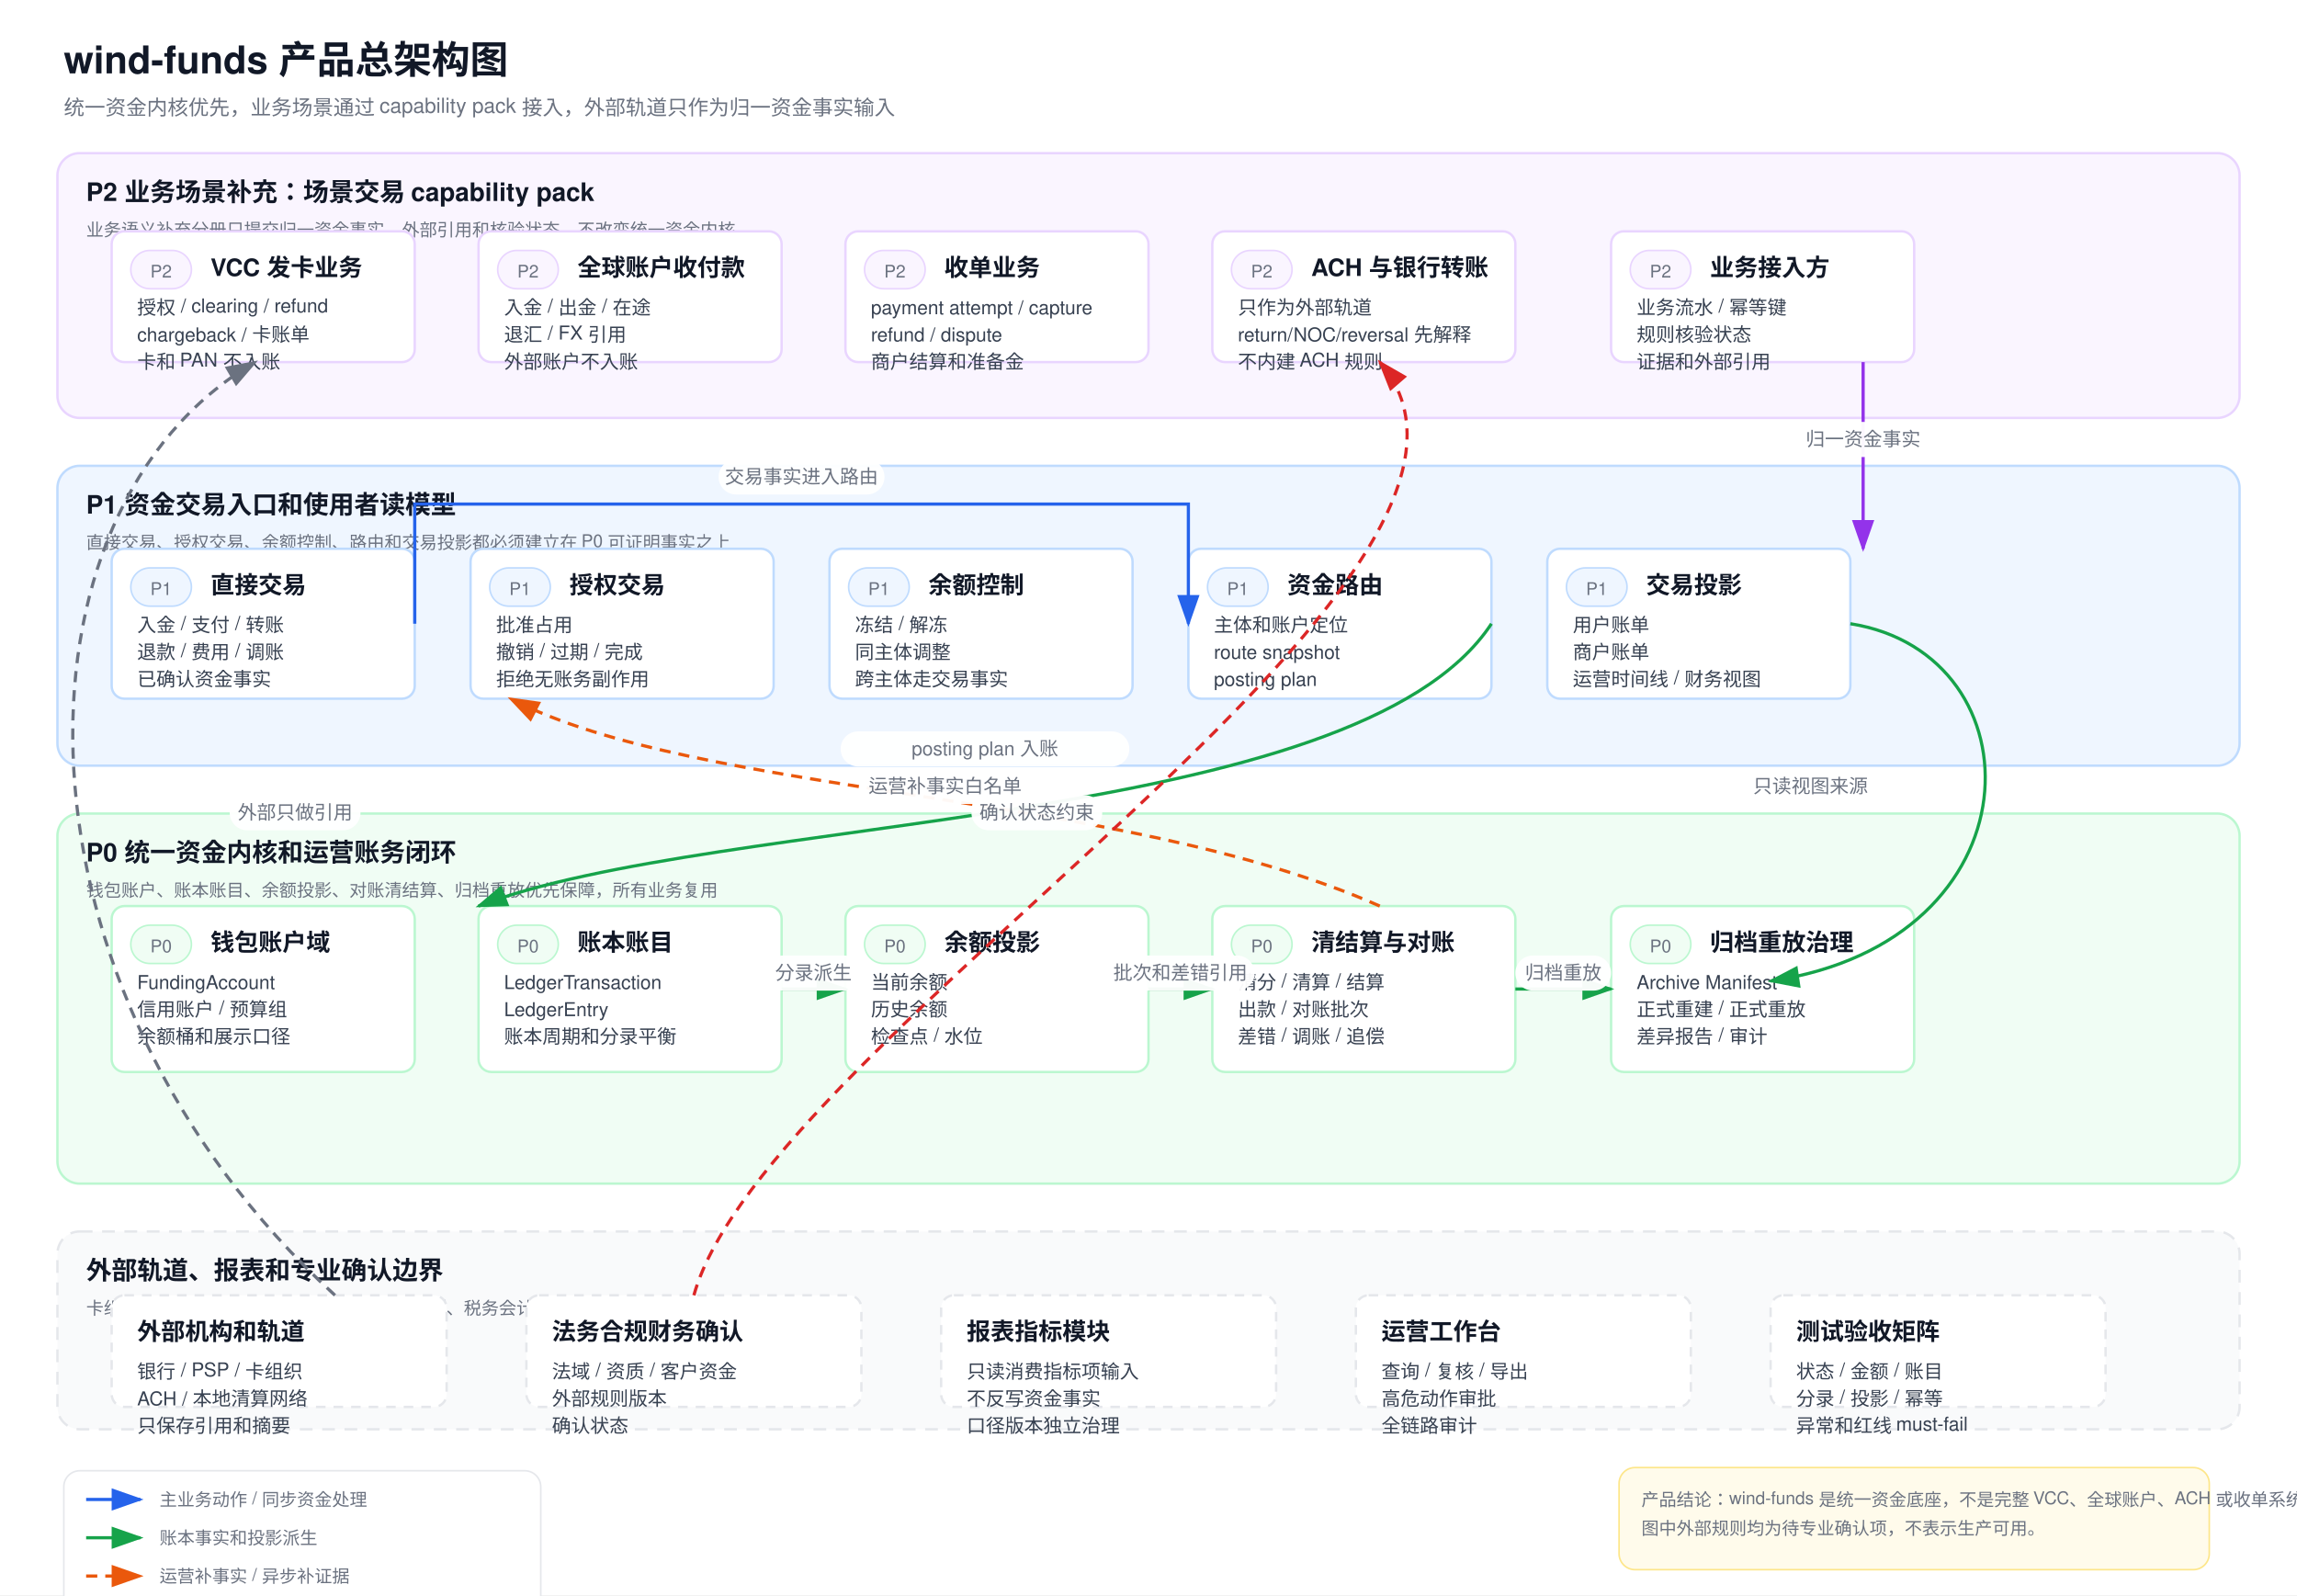
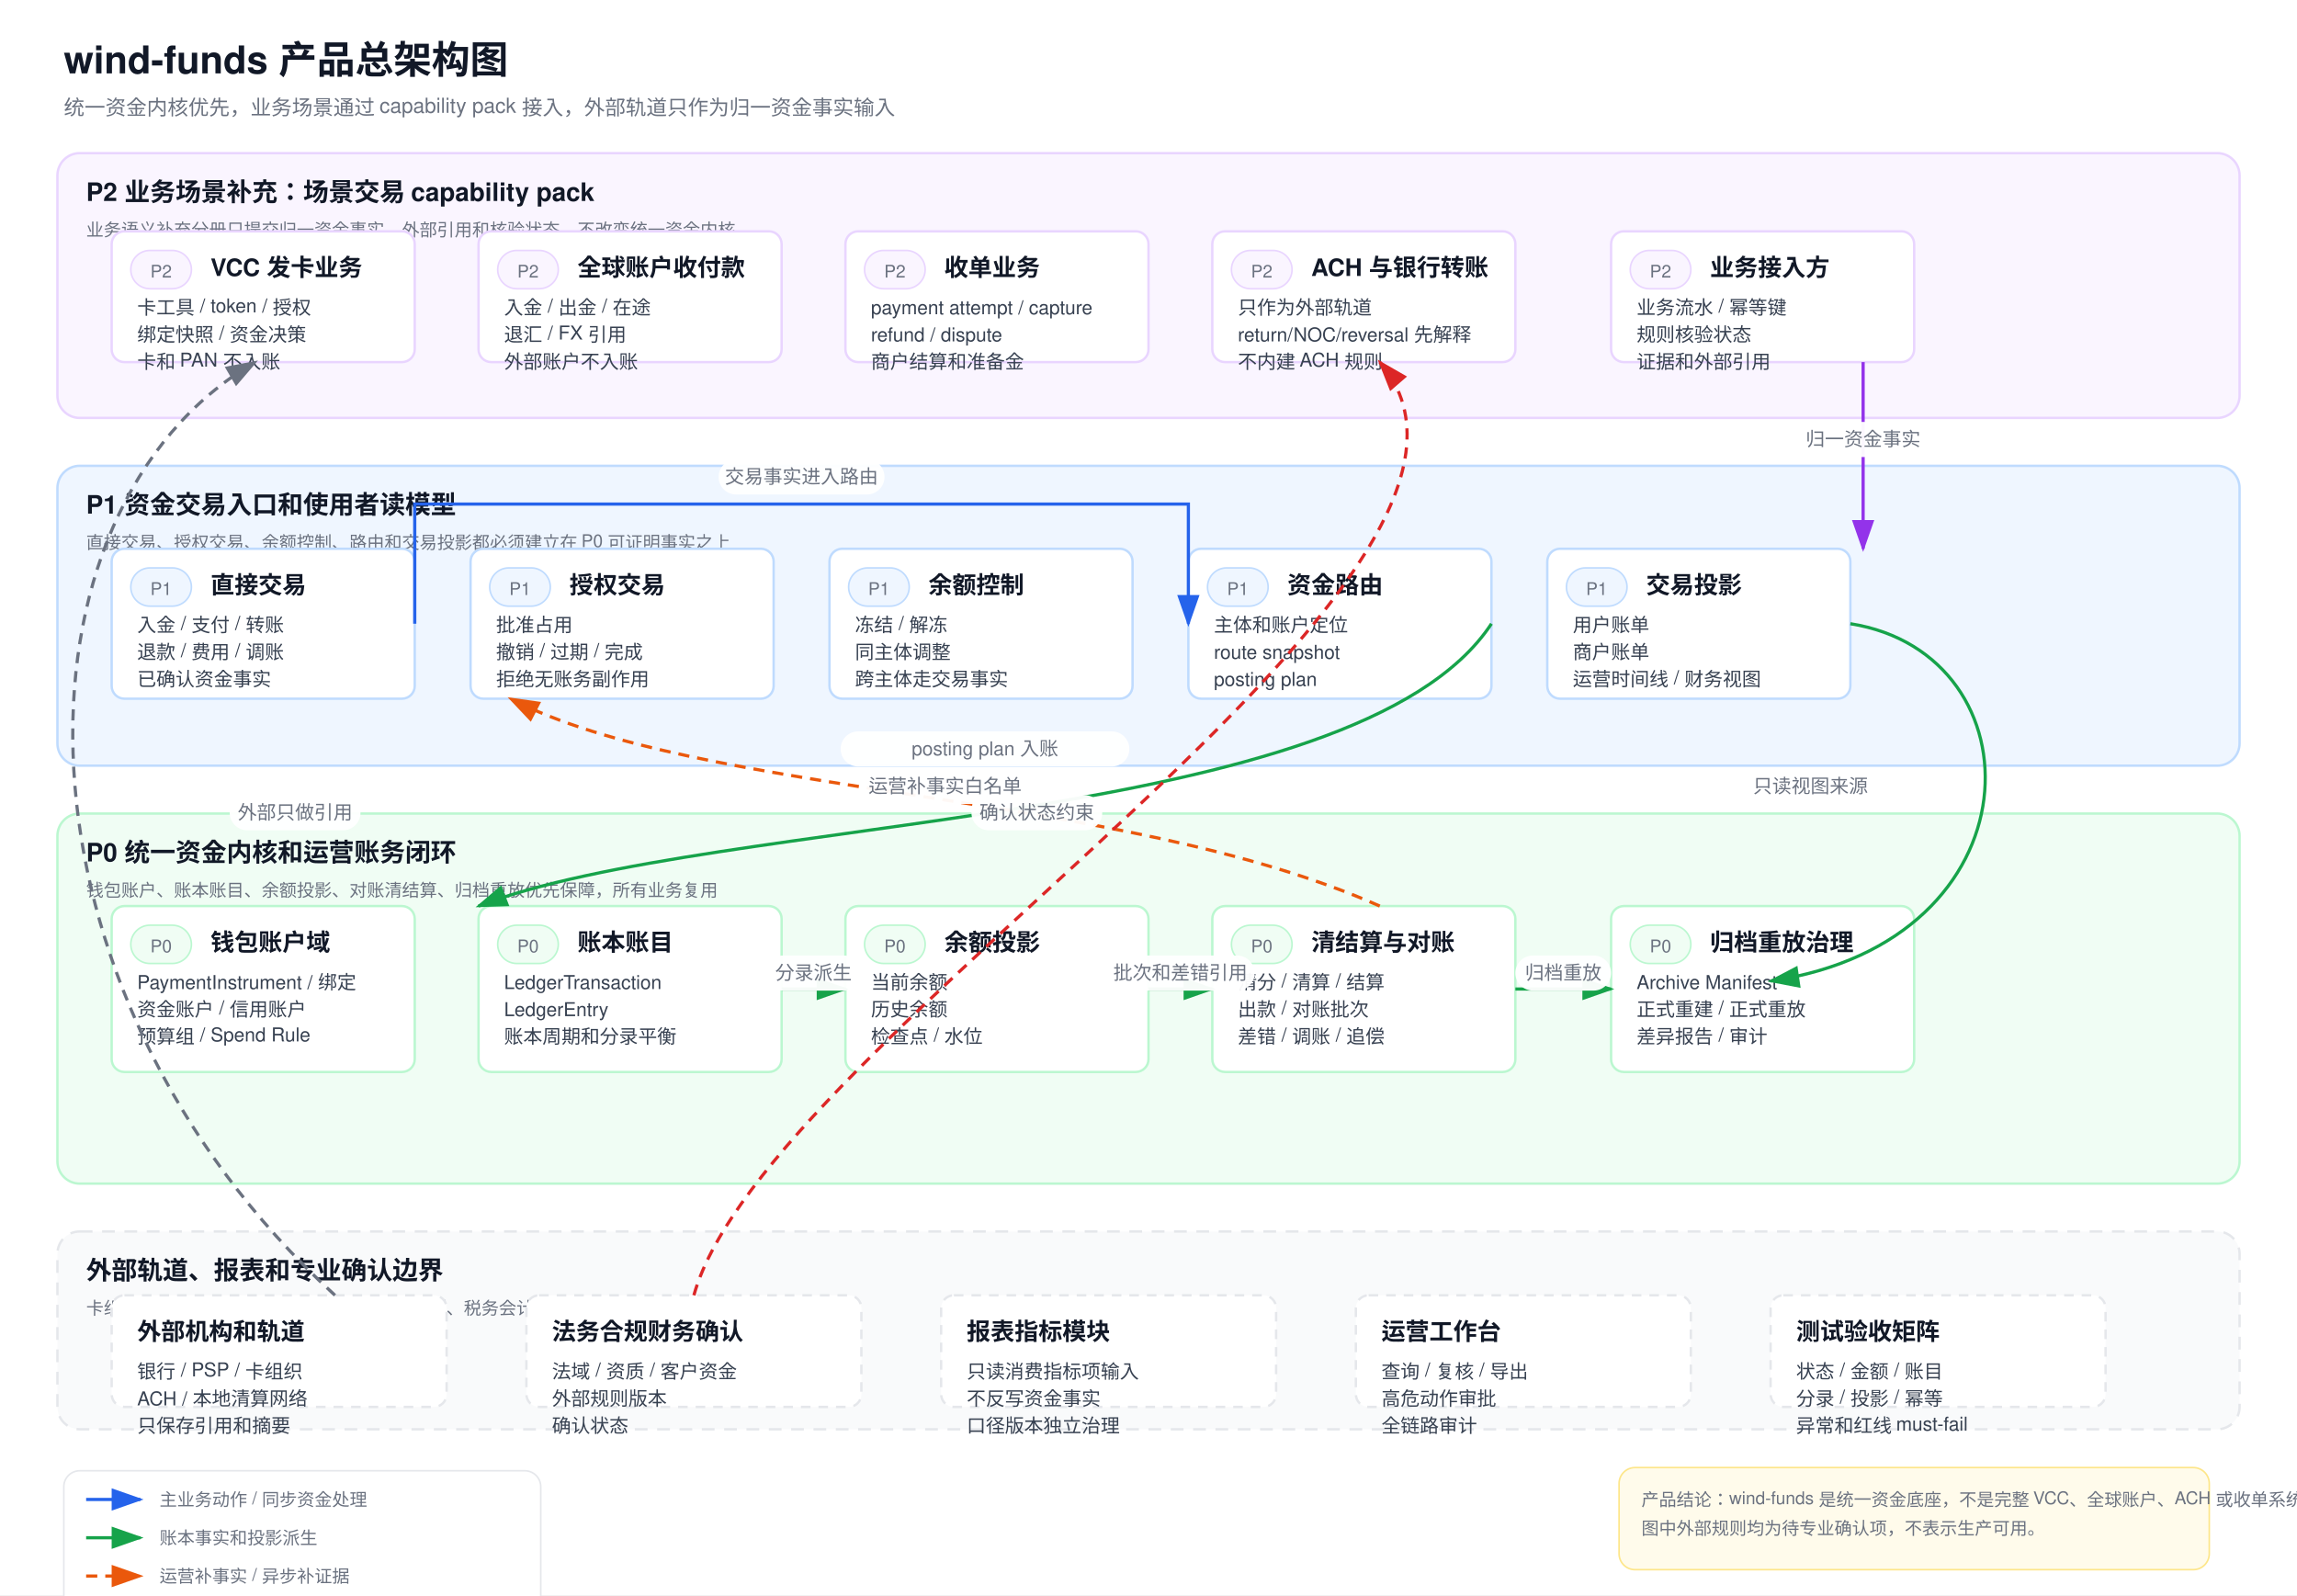
<svg xmlns="http://www.w3.org/2000/svg" viewBox="0 0 1440 1000" width="1440" height="1000" role="img" aria-label="wind-funds 产品总架构图">
  <style>
text { font-family: 'Helvetica Neue', Helvetica, Arial, 'PingFang SC', 'Microsoft YaHei', 'Microsoft JhengHei', 'SimHei', sans-serif; }
.title { font-size: 24px; font-weight: 700; fill: #111827; }
.subtitle { font-size: 13px; fill: #6b7280; }
.node-title { font-size: 15px; font-weight: 700; fill: #111827; }
.node-text { font-size: 12px; fill: #374151; }
.small { font-size: 11px; fill: #6b7280; }
.lane-title { font-size: 16px; font-weight: 700; fill: #111827; }
.label { font-size: 12px; fill: #6b7280; }
</style>
  <defs>
    <marker id="arrow-blue" markerWidth="10" markerHeight="7" refX="9" refY="3.5" orient="auto" markerUnits="strokeWidth">
      <polygon points="0 0, 10 3.5, 0 7" fill="#2563eb" />
    </marker>
    <marker id="arrow-green" markerWidth="10" markerHeight="7" refX="9" refY="3.5" orient="auto" markerUnits="strokeWidth">
      <polygon points="0 0, 10 3.5, 0 7" fill="#16a34a" />
    </marker>
    <marker id="arrow-rose" markerWidth="10" markerHeight="7" refX="9" refY="3.5" orient="auto" markerUnits="strokeWidth">
      <polygon points="0 0, 10 3.5, 0 7" fill="#dc2626" />
    </marker>
    <marker id="arrow-purple" markerWidth="10" markerHeight="7" refX="9" refY="3.5" orient="auto" markerUnits="strokeWidth">
      <polygon points="0 0, 10 3.5, 0 7" fill="#9333ea" />
    </marker>
    <marker id="arrow-orange" markerWidth="10" markerHeight="7" refX="9" refY="3.5" orient="auto" markerUnits="strokeWidth">
      <polygon points="0 0, 10 3.5, 0 7" fill="#ea580c" />
    </marker>
    <marker id="arrow-gray" markerWidth="10" markerHeight="7" refX="9" refY="3.5" orient="auto" markerUnits="strokeWidth">
      <polygon points="0 0, 10 3.5, 0 7" fill="#6b7280" />
    </marker>
  </defs>
  <rect width="1440" height="1000" fill="#ffffff" />
  <text x="40" y="46" class="title">wind-funds 产品总架构图</text>
  <text x="40" y="72" class="subtitle">统一资金内核优先，业务场景通过 capability pack 接入，外部轨道只作为归一资金事实输入</text>
  <g>
    <rect x="36" y="96" width="1368" height="166" rx="14" ry="14" fill="#faf5ff" stroke="#e9d5ff" stroke-width="1.5" />
    <text x="54" y="126" class="lane-title">P2 业务场景补充：场景交易 capability pack</text>
    <text x="54" y="148" class="small">业务语义补充分册只提交归一资金事实、外部引用和核验状态，不改变统一资金内核</text>
  </g>
  <g>
    <rect x="36" y="292" width="1368" height="188" rx="14" ry="14" fill="#eff6ff" stroke="#bfdbfe" stroke-width="1.5" />
    <text x="54" y="322" class="lane-title">P1 资金交易入口和使用者读模型</text>
    <text x="54" y="344" class="small">直接交易、授权交易、余额控制、路由和交易投影都必须建立在 P0 可证明事实之上</text>
  </g>
  <g>
    <rect x="36" y="510" width="1368" height="232" rx="14" ry="14" fill="#f0fdf4" stroke="#bbf7d0" stroke-width="1.5" />
    <text x="54" y="540" class="lane-title">P0 统一资金内核和运营账务闭环</text>
    <text x="54" y="562" class="small">钱包账户、账本账目、余额投影、对账清结算、归档重放优先保障，所有业务复用</text>
  </g>
  <g>
    <rect x="36" y="772" width="1368" height="124" rx="14" ry="14" fill="#f9fafb" stroke="#e5e7eb" stroke-width="1.5" stroke-dasharray="8 6" />
    <text x="54" y="802" class="lane-title">外部轨道、报表和专业确认边界</text>
    <text x="54" y="824" class="small">卡组织、ACH/Nacha、银行、PSP、跨境、FX、税务会计和持牌能力仅作引用或待确认</text>
  </g>
  <g>
    <rect x="70" y="145" width="190" height="82" rx="8" ry="8" fill="#ffffff" stroke="#e9d5ff" stroke-width="1.5" />
    <rect x="82" y="157" width="38" height="24" rx="12" fill="#faf5ff" stroke="#e9d5ff" />
    <text x="101" y="174" text-anchor="middle" class="small" fill="#2563eb">P2</text>
    <text x="132" y="173" class="node-title">VCC 发卡业务</text>
    <text x="86" y="197" class="node-text" text-anchor="start">
-       <tspan x="86" dy="0">授权 / clearing / refund</tspan>
-       <tspan x="86" dy="17">chargeback / 卡账单</tspan>
+       <tspan x="86" dy="0">卡工具 / token / 授权</tspan>
+       <tspan x="86" dy="17">绑定快照 / 资金决策</tspan>
      <tspan x="86" dy="17">卡和 PAN 不入账</tspan>
    </text>
  </g>
  <g>
    <rect x="300" y="145" width="190" height="82" rx="8" ry="8" fill="#ffffff" stroke="#e9d5ff" stroke-width="1.5" />
    <rect x="312" y="157" width="38" height="24" rx="12" fill="#faf5ff" stroke="#e9d5ff" />
    <text x="331" y="174" text-anchor="middle" class="small" fill="#2563eb">P2</text>
    <text x="362" y="173" class="node-title">全球账户收付款</text>
    <text x="316" y="197" class="node-text" text-anchor="start">
      <tspan x="316" dy="0">入金 / 出金 / 在途</tspan>
      <tspan x="316" dy="17">退汇 / FX 引用</tspan>
      <tspan x="316" dy="17">外部账户不入账</tspan>
    </text>
  </g>
  <g>
    <rect x="530" y="145" width="190" height="82" rx="8" ry="8" fill="#ffffff" stroke="#e9d5ff" stroke-width="1.5" />
    <rect x="542" y="157" width="38" height="24" rx="12" fill="#faf5ff" stroke="#e9d5ff" />
    <text x="561" y="174" text-anchor="middle" class="small" fill="#2563eb">P2</text>
    <text x="592" y="173" class="node-title">收单业务</text>
    <text x="546" y="197" class="node-text" text-anchor="start">
      <tspan x="546" dy="0">payment attempt / capture</tspan>
      <tspan x="546" dy="17">refund / dispute</tspan>
      <tspan x="546" dy="17">商户结算和准备金</tspan>
    </text>
  </g>
  <g>
    <rect x="760" y="145" width="190" height="82" rx="8" ry="8" fill="#ffffff" stroke="#e9d5ff" stroke-width="1.5" />
    <rect x="772" y="157" width="38" height="24" rx="12" fill="#faf5ff" stroke="#e9d5ff" />
    <text x="791" y="174" text-anchor="middle" class="small" fill="#2563eb">P2</text>
    <text x="822" y="173" class="node-title">ACH 与银行转账</text>
    <text x="776" y="197" class="node-text" text-anchor="start">
      <tspan x="776" dy="0">只作为外部轨道</tspan>
      <tspan x="776" dy="17">return/NOC/reversal 先解释</tspan>
      <tspan x="776" dy="17">不内建 ACH 规则</tspan>
    </text>
  </g>
  <g>
    <rect x="1010" y="145" width="190" height="82" rx="8" ry="8" fill="#ffffff" stroke="#e9d5ff" stroke-width="1.5" />
    <rect x="1022" y="157" width="38" height="24" rx="12" fill="#faf5ff" stroke="#e9d5ff" />
    <text x="1041" y="174" text-anchor="middle" class="small" fill="#2563eb">P2</text>
    <text x="1072" y="173" class="node-title">业务接入方</text>
    <text x="1026" y="197" class="node-text" text-anchor="start">
      <tspan x="1026" dy="0">业务流水 / 幂等键</tspan>
      <tspan x="1026" dy="17">规则核验状态</tspan>
      <tspan x="1026" dy="17">证据和外部引用</tspan>
    </text>
  </g>
  <g>
    <rect x="70" y="344" width="190" height="94" rx="8" ry="8" fill="#ffffff" stroke="#bfdbfe" stroke-width="1.5" />
    <rect x="82" y="356" width="38" height="24" rx="12" fill="#eff6ff" stroke="#bfdbfe" />
    <text x="101" y="373" text-anchor="middle" class="small" fill="#2563eb">P1</text>
    <text x="132" y="372" class="node-title">直接交易</text>
    <text x="86" y="396" class="node-text" text-anchor="start">
      <tspan x="86" dy="0">入金 / 支付 / 转账</tspan>
      <tspan x="86" dy="17">退款 / 费用 / 调账</tspan>
      <tspan x="86" dy="17">已确认资金事实</tspan>
    </text>
  </g>
  <g>
    <rect x="295" y="344" width="190" height="94" rx="8" ry="8" fill="#ffffff" stroke="#bfdbfe" stroke-width="1.5" />
    <rect x="307" y="356" width="38" height="24" rx="12" fill="#eff6ff" stroke="#bfdbfe" />
    <text x="326" y="373" text-anchor="middle" class="small" fill="#2563eb">P1</text>
    <text x="357" y="372" class="node-title">授权交易</text>
    <text x="311" y="396" class="node-text" text-anchor="start">
      <tspan x="311" dy="0">批准占用</tspan>
      <tspan x="311" dy="17">撤销 / 过期 / 完成</tspan>
      <tspan x="311" dy="17">拒绝无账务副作用</tspan>
    </text>
  </g>
  <g>
    <rect x="520" y="344" width="190" height="94" rx="8" ry="8" fill="#ffffff" stroke="#bfdbfe" stroke-width="1.5" />
    <rect x="532" y="356" width="38" height="24" rx="12" fill="#eff6ff" stroke="#bfdbfe" />
    <text x="551" y="373" text-anchor="middle" class="small" fill="#2563eb">P1</text>
    <text x="582" y="372" class="node-title">余额控制</text>
    <text x="536" y="396" class="node-text" text-anchor="start">
      <tspan x="536" dy="0">冻结 / 解冻</tspan>
      <tspan x="536" dy="17">同主体调整</tspan>
      <tspan x="536" dy="17">跨主体走交易事实</tspan>
    </text>
  </g>
  <g>
    <rect x="745" y="344" width="190" height="94" rx="8" ry="8" fill="#ffffff" stroke="#bfdbfe" stroke-width="1.5" />
    <rect x="757" y="356" width="38" height="24" rx="12" fill="#eff6ff" stroke="#bfdbfe" />
    <text x="776" y="373" text-anchor="middle" class="small" fill="#2563eb">P1</text>
    <text x="807" y="372" class="node-title">资金路由</text>
    <text x="761" y="396" class="node-text" text-anchor="start">
      <tspan x="761" dy="0">主体和账户定位</tspan>
      <tspan x="761" dy="17">route snapshot</tspan>
      <tspan x="761" dy="17">posting plan</tspan>
    </text>
  </g>
  <g>
    <rect x="970" y="344" width="190" height="94" rx="8" ry="8" fill="#ffffff" stroke="#bfdbfe" stroke-width="1.5" />
    <rect x="982" y="356" width="38" height="24" rx="12" fill="#eff6ff" stroke="#bfdbfe" />
    <text x="1001" y="373" text-anchor="middle" class="small" fill="#2563eb">P1</text>
    <text x="1032" y="372" class="node-title">交易投影</text>
    <text x="986" y="396" class="node-text" text-anchor="start">
      <tspan x="986" dy="0">用户账单</tspan>
      <tspan x="986" dy="17">商户账单</tspan>
      <tspan x="986" dy="17">运营时间线 / 财务视图</tspan>
    </text>
  </g>
  <g>
    <rect x="70" y="568" width="190" height="104" rx="8" ry="8" fill="#ffffff" stroke="#bbf7d0" stroke-width="1.5" />
    <rect x="82" y="580" width="38" height="24" rx="12" fill="#f0fdf4" stroke="#bbf7d0" />
    <text x="101" y="597" text-anchor="middle" class="small" fill="#2563eb">P0</text>
    <text x="132" y="596" class="node-title">钱包账户域</text>
    <text x="86" y="620" class="node-text" text-anchor="start">
-       <tspan x="86" dy="0">FundingAccount</tspan>
-       <tspan x="86" dy="17">信用账户 / 预算组</tspan>
-       <tspan x="86" dy="17">余额桶和展示口径</tspan>
+       <tspan x="86" dy="0">PaymentInstrument / 绑定</tspan>
+       <tspan x="86" dy="17">资金账户 / 信用账户</tspan>
+       <tspan x="86" dy="17">预算组 / Spend Rule</tspan>
    </text>
  </g>
  <g>
    <rect x="300" y="568" width="190" height="104" rx="8" ry="8" fill="#ffffff" stroke="#bbf7d0" stroke-width="1.5" />
    <rect x="312" y="580" width="38" height="24" rx="12" fill="#f0fdf4" stroke="#bbf7d0" />
    <text x="331" y="597" text-anchor="middle" class="small" fill="#2563eb">P0</text>
    <text x="362" y="596" class="node-title">账本账目</text>
    <text x="316" y="620" class="node-text" text-anchor="start">
      <tspan x="316" dy="0">LedgerTransaction</tspan>
      <tspan x="316" dy="17">LedgerEntry</tspan>
      <tspan x="316" dy="17">账本周期和分录平衡</tspan>
    </text>
  </g>
  <g>
    <rect x="530" y="568" width="190" height="104" rx="8" ry="8" fill="#ffffff" stroke="#bbf7d0" stroke-width="1.5" />
    <rect x="542" y="580" width="38" height="24" rx="12" fill="#f0fdf4" stroke="#bbf7d0" />
    <text x="561" y="597" text-anchor="middle" class="small" fill="#2563eb">P0</text>
    <text x="592" y="596" class="node-title">余额投影</text>
    <text x="546" y="620" class="node-text" text-anchor="start">
      <tspan x="546" dy="0">当前余额</tspan>
      <tspan x="546" dy="17">历史余额</tspan>
      <tspan x="546" dy="17">检查点 / 水位</tspan>
    </text>
  </g>
  <g>
    <rect x="760" y="568" width="190" height="104" rx="8" ry="8" fill="#ffffff" stroke="#bbf7d0" stroke-width="1.5" />
    <rect x="772" y="580" width="38" height="24" rx="12" fill="#f0fdf4" stroke="#bbf7d0" />
    <text x="791" y="597" text-anchor="middle" class="small" fill="#2563eb">P0</text>
    <text x="822" y="596" class="node-title">清结算与对账</text>
    <text x="776" y="620" class="node-text" text-anchor="start">
      <tspan x="776" dy="0">清分 / 清算 / 结算</tspan>
      <tspan x="776" dy="17">出款 / 对账批次</tspan>
      <tspan x="776" dy="17">差错 / 调账 / 追偿</tspan>
    </text>
  </g>
  <g>
    <rect x="1010" y="568" width="190" height="104" rx="8" ry="8" fill="#ffffff" stroke="#bbf7d0" stroke-width="1.5" />
    <rect x="1022" y="580" width="38" height="24" rx="12" fill="#f0fdf4" stroke="#bbf7d0" />
    <text x="1041" y="597" text-anchor="middle" class="small" fill="#2563eb">P0</text>
    <text x="1072" y="596" class="node-title">归档重放治理</text>
    <text x="1026" y="620" class="node-text" text-anchor="start">
      <tspan x="1026" dy="0">Archive Manifest</tspan>
      <tspan x="1026" dy="17">正式重建 / 正式重放</tspan>
      <tspan x="1026" dy="17">差异报告 / 审计</tspan>
    </text>
  </g>
  <g>
    <rect x="70" y="812" width="210" height="70" rx="8" ry="8" fill="#ffffff" stroke="#e5e7eb" stroke-width="1.5" stroke-dasharray="6 5" />
    <text x="86" y="840" class="node-title">外部机构和轨道</text>
    <text x="86" y="864" class="node-text" text-anchor="start">
      <tspan x="86" dy="0">银行 / PSP / 卡组织</tspan>
      <tspan x="86" dy="17">ACH / 本地清算网络</tspan>
      <tspan x="86" dy="17">只保存引用和摘要</tspan>
    </text>
  </g>
  <g>
    <rect x="330" y="812" width="210" height="70" rx="8" ry="8" fill="#ffffff" stroke="#e5e7eb" stroke-width="1.5" stroke-dasharray="6 5" />
    <text x="346" y="840" class="node-title">法务合规财务确认</text>
    <text x="346" y="864" class="node-text" text-anchor="start">
      <tspan x="346" dy="0">法域 / 资质 / 客户资金</tspan>
      <tspan x="346" dy="17">外部规则版本</tspan>
      <tspan x="346" dy="17">确认状态</tspan>
    </text>
  </g>
  <g>
    <rect x="590" y="812" width="210" height="70" rx="8" ry="8" fill="#ffffff" stroke="#e5e7eb" stroke-width="1.5" stroke-dasharray="6 5" />
    <text x="606" y="840" class="node-title">报表指标模块</text>
    <text x="606" y="864" class="node-text" text-anchor="start">
      <tspan x="606" dy="0">只读消费指标项输入</tspan>
      <tspan x="606" dy="17">不反写资金事实</tspan>
      <tspan x="606" dy="17">口径版本独立治理</tspan>
    </text>
  </g>
  <g>
    <rect x="850" y="812" width="210" height="70" rx="8" ry="8" fill="#ffffff" stroke="#e5e7eb" stroke-width="1.5" stroke-dasharray="6 5" />
    <text x="866" y="840" class="node-title">运营工作台</text>
    <text x="866" y="864" class="node-text" text-anchor="start">
      <tspan x="866" dy="0">查询 / 复核 / 导出</tspan>
      <tspan x="866" dy="17">高危动作审批</tspan>
      <tspan x="866" dy="17">全链路审计</tspan>
    </text>
  </g>
  <g>
    <rect x="1110" y="812" width="210" height="70" rx="8" ry="8" fill="#ffffff" stroke="#e5e7eb" stroke-width="1.5" stroke-dasharray="6 5" />
    <text x="1126" y="840" class="node-title">测试验收矩阵</text>
    <text x="1126" y="864" class="node-text" text-anchor="start">
      <tspan x="1126" dy="0">状态 / 金额 / 账目</tspan>
      <tspan x="1126" dy="17">分录 / 投影 / 幂等</tspan>
      <tspan x="1126" dy="17">异常和红线 must-fail</tspan>
    </text>
  </g>
  <g>
    <line x1="1168" y1="227" x2="1168" y2="344" stroke="#9333ea" stroke-width="2" marker-end="url(#arrow-purple)" />
    <rect x="1127" y="264.5" width="82" height="22" rx="11" fill="#ffffff" opacity="0.96" />
    <text x="1168" y="279.5" class="label" text-anchor="middle">归一资金事实</text>
  </g>
  <g>
    <path d="M 1160 391 C 1280 410, 1280 590, 1110 615" fill="none" stroke="#16a34a" stroke-width="2" marker-end="url(#arrow-green)" />
    <rect x="1094" y="482" width="82" height="22" rx="11" fill="#ffffff" opacity="0.96" />
    <text x="1135" y="497" class="label" text-anchor="middle">只读视图来源</text>
  </g>
  <g>
    <path d="M 260 391 L 260 316 L 745 316 L 745 391" fill="none" stroke="#2563eb" stroke-width="2" marker-end="url(#arrow-blue)" />
    <rect x="450.5" y="288" width="104" height="22" rx="11" fill="#ffffff" opacity="0.96" />
    <text x="502.5" y="303" class="label" text-anchor="middle">交易事实进入路由</text>
  </g>
  <g>
    <path d="M 935 391 C 850 520, 450 510, 300 568" fill="none" stroke="#16a34a" stroke-width="2" marker-end="url(#arrow-green)" />
    <rect x="527" y="458.5" width="181" height="22" rx="11" fill="#ffffff" opacity="0.96" />
    <text x="617.5" y="473.5" class="label" text-anchor="middle">posting plan 入账</text>
  </g>
  <g>
    <line x1="490" y1="620" x2="530" y2="620" stroke="#16a34a" stroke-width="2" marker-end="url(#arrow-green)" />
    <rect x="480" y="599" width="60" height="22" rx="11" fill="#ffffff" opacity="0.96" />
    <text x="510" y="614" class="label" text-anchor="middle">分录派生</text>
  </g>
  <g>
    <line x1="720" y1="620" x2="760" y2="620" stroke="#16a34a" stroke-width="2" marker-end="url(#arrow-green)" />
    <rect x="693.5" y="599" width="93" height="22" rx="11" fill="#ffffff" opacity="0.96" />
    <text x="740" y="614" class="label" text-anchor="middle">批次和差错引用</text>
  </g>
  <g>
    <line x1="950" y1="620" x2="1010" y2="620" stroke="#16a34a" stroke-width="2" marker-end="url(#arrow-green)" />
    <rect x="950" y="599" width="60" height="22" rx="11" fill="#ffffff" opacity="0.96" />
    <text x="980" y="614" class="label" text-anchor="middle">归档重放</text>
  </g>
  <g>
    <path d="M 865 568 C 700 495, 440 500, 320 438" fill="none" stroke="#ea580c" stroke-width="2" stroke-dasharray="7 5" marker-end="url(#arrow-orange)" />
    <rect x="540.5" y="482" width="104" height="22" rx="11" fill="#ffffff" opacity="0.96" />
    <text x="592.5" y="497" class="label" text-anchor="middle">运营补事实白名单</text>
  </g>
  <g>
    <path d="M 210 812 C 0 620, 0 320, 160 227" fill="none" stroke="#6b7280" stroke-width="2" stroke-dasharray="7 5" marker-end="url(#arrow-gray)" />
    <rect x="144" y="498.5" width="82" height="22" rx="11" fill="#ffffff" opacity="0.96" />
    <text x="185" y="513.5" class="label" text-anchor="middle">外部只做引用</text>
  </g>
  <g>
    <path d="M 435 812 C 480 650, 980 360, 865 227" fill="none" stroke="#dc2626" stroke-width="2" stroke-dasharray="7 5" marker-end="url(#arrow-rose)" />
    <rect x="609" y="498.5" width="82" height="22" rx="11" fill="#ffffff" opacity="0.96" />
    <text x="650" y="513.5" class="label" text-anchor="middle">确认状态约束</text>
  </g>
  <g transform="translate(54,940)">
    <rect x="-14" y="-18" width="299" height="140" rx="10" fill="#ffffff" stroke="#e5e7eb" />
    <line x1="0" y1="0" x2="34" y2="0" stroke="#2563eb" stroke-width="2" marker-end="url(#arrow-blue)" />
    <text x="46" y="4" class="small">主业务动作 / 同步资金处理</text>
    <line x1="0" y1="24" x2="34" y2="24" stroke="#16a34a" stroke-width="2" marker-end="url(#arrow-green)" />
    <text x="46" y="28" class="small">账本事实和投影派生</text>
    <line x1="0" y1="48" x2="34" y2="48" stroke="#ea580c" stroke-width="2" marker-end="url(#arrow-orange)" stroke-dasharray="7 5" />
    <text x="46" y="52" class="small">运营补事实 / 异步补证据</text>
    <line x1="0" y1="72" x2="34" y2="72" stroke="#dc2626" stroke-width="2" marker-end="url(#arrow-rose)" stroke-dasharray="7 5" />
    <text x="46" y="76" class="small">阻断 / 待确认 / 金融红线</text>
    <line x1="0" y1="96" x2="34" y2="96" stroke="#6b7280" stroke-width="2" marker-end="url(#arrow-gray)" stroke-dasharray="7 5" />
    <text x="46" y="100" class="small">外部引用 / 非内建边界</text>
  </g>
  <g>
    <rect x="1015" y="920" width="370" height="64" rx="10" fill="#fffbeb" stroke="#fde68a" />
    <text x="1029" y="944" class="small">
      <tspan x="1029" dy="0">产品结论：wind-funds 是统一资金底座，不是完整 VCC、全球账户、ACH 或收单系统。</tspan>
      <tspan x="1029" dy="18">图中外部规则均为待专业确认项，不表示生产可用。</tspan>
    </text>
  </g>
</svg>
